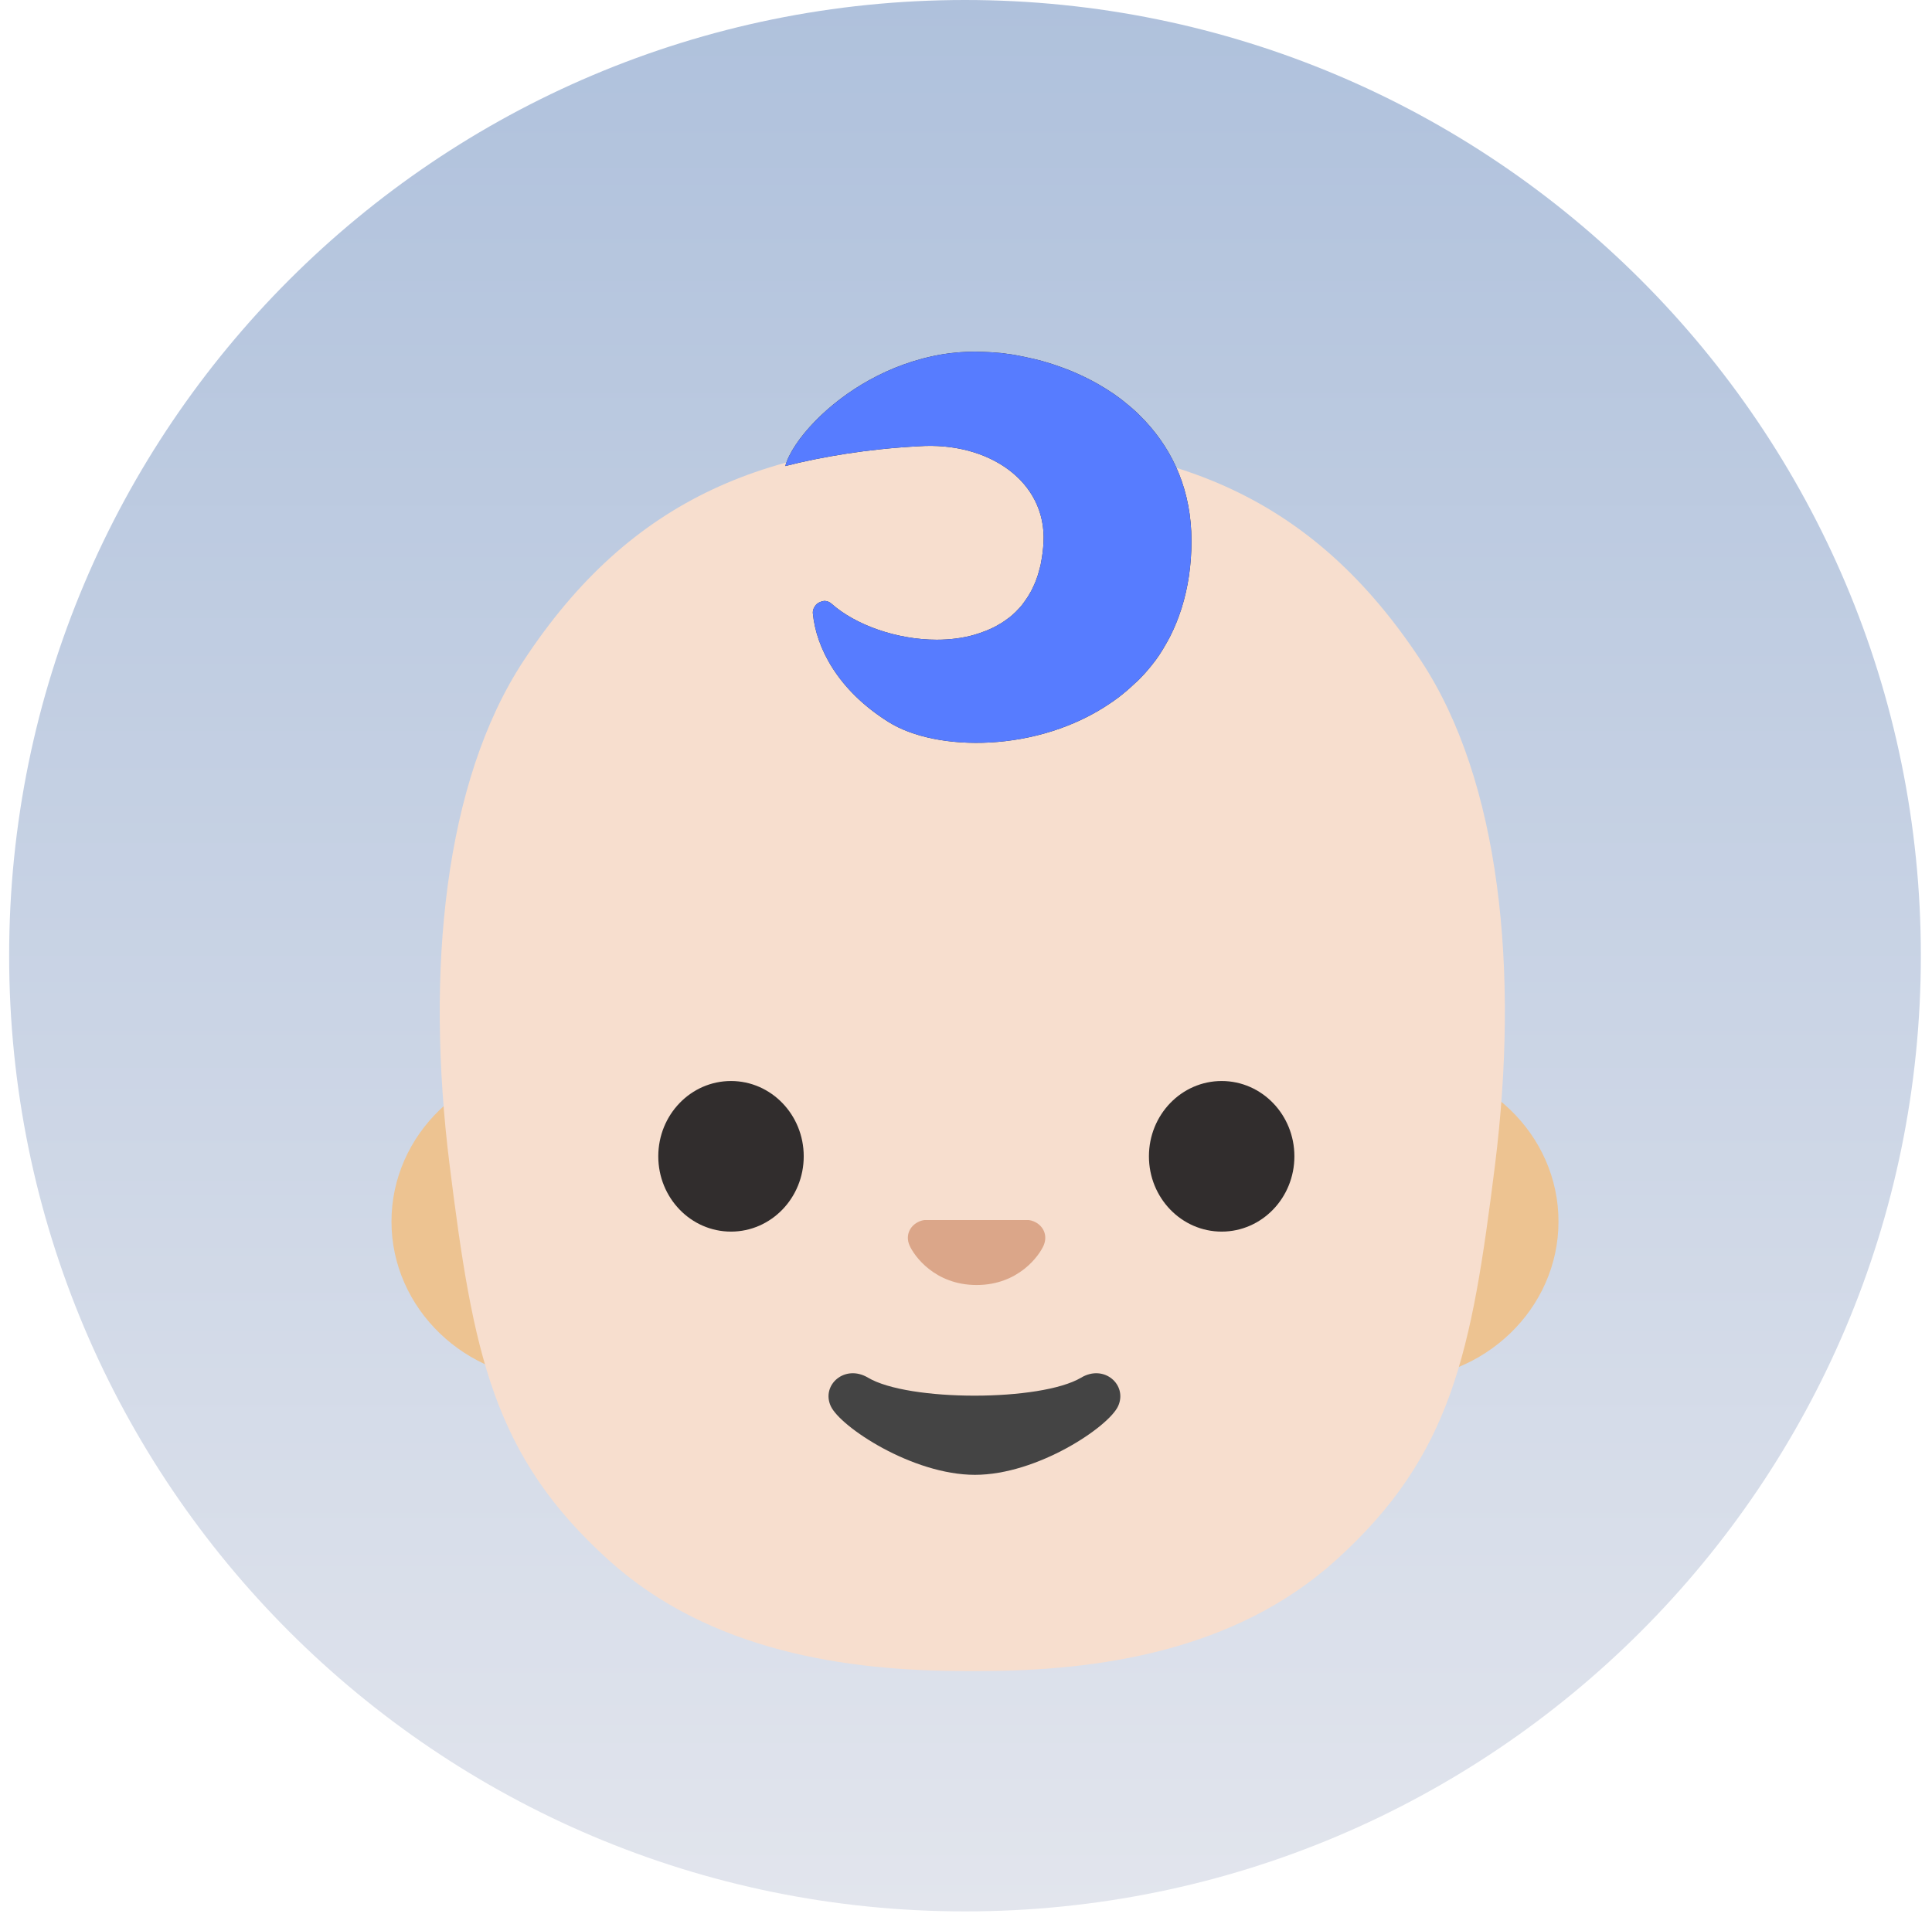
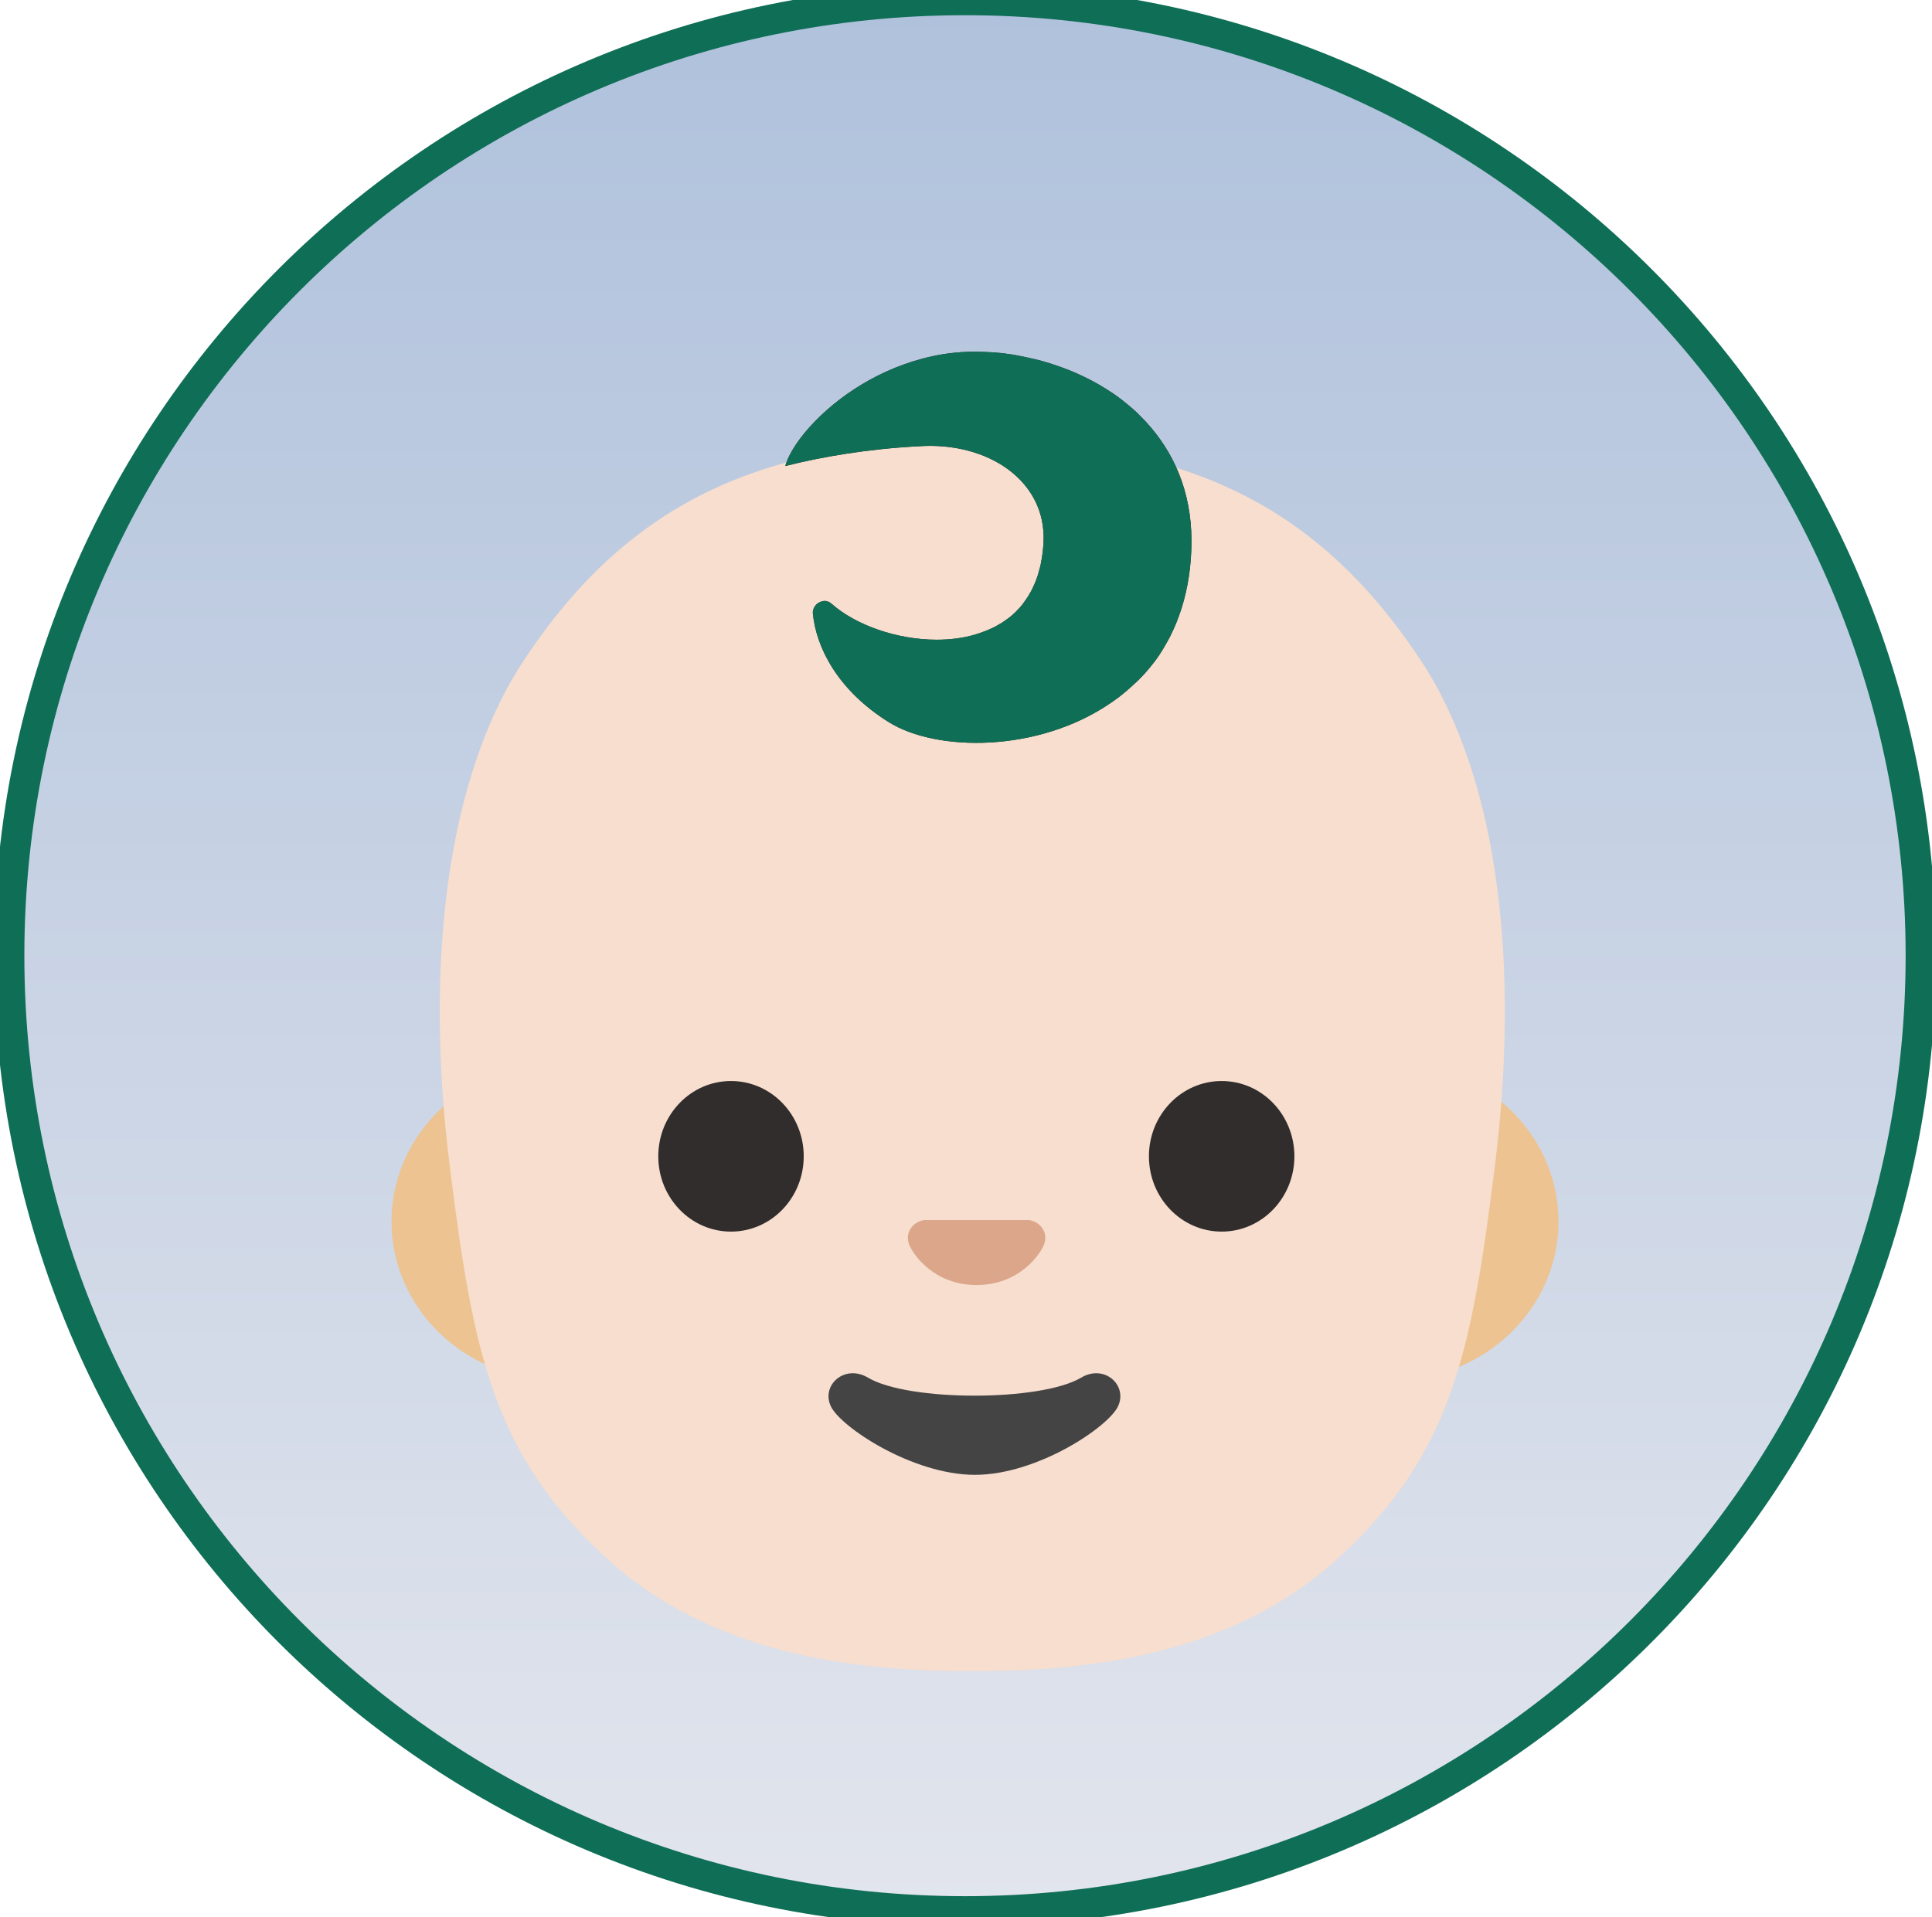
<svg xmlns="http://www.w3.org/2000/svg" width="127" height="126" viewBox="0 0 127 126" fill="none">
-   <circle cx="63.434" cy="62.833" r="62.833" fill="url(#paint0_linear_4741_2342)" />
+   <circle cx="63.434" cy="62.833" r="62.833" fill="url(#paint0_linear_4741_2342)" stroke="#0F6E56" stroke-width="2" />
  <path d="M91.646 69.91H36.535C30.596 69.91 25.734 74.588 25.734 80.313C25.734 86.03 30.596 90.715 36.535 90.715H91.646C97.585 90.715 102.447 86.038 102.447 80.313C102.454 74.588 97.592 69.91 91.646 69.91Z" fill="#EDC391" />
  <path d="M93.425 43.463C86.335 32.677 77.195 28.988 63.915 28.988C50.635 28.988 41.494 32.67 34.404 43.463C29.211 51.372 27.956 63.803 29.557 76.611C31.099 88.924 32.376 95.682 40.019 102.58C46.659 108.57 55.674 109.862 63.406 109.862H64.424C72.156 109.862 81.178 108.57 87.811 102.58C95.454 95.682 96.73 88.924 98.272 76.611C99.873 63.803 98.619 51.364 93.425 43.463Z" fill="#F7DECE" />
  <path d="M74.905 44.642C75.008 44.531 75.111 44.428 75.215 44.317C75.288 44.236 75.362 44.147 75.436 44.066C75.606 43.867 75.768 43.668 75.923 43.461L75.989 43.373C76.137 43.173 76.27 42.967 76.403 42.753C76.439 42.694 76.476 42.627 76.513 42.568C76.638 42.355 76.764 42.141 76.882 41.912C76.904 41.875 76.919 41.845 76.934 41.809C77.214 41.255 77.457 40.658 77.657 40.031L77.679 39.964C78.085 38.658 78.321 37.205 78.321 35.567C78.321 32.291 77.14 29.702 75.34 27.747C75.318 27.725 75.303 27.71 75.288 27.688C75.148 27.54 75.001 27.393 74.853 27.245L74.765 27.157C74.593 26.993 74.416 26.836 74.233 26.684C74.086 26.559 73.938 26.441 73.791 26.323C73.754 26.294 73.717 26.271 73.688 26.242L73.201 25.888C73.171 25.873 73.149 25.851 73.119 25.836C72.529 25.438 71.917 25.084 71.282 24.781C71.26 24.766 71.231 24.759 71.209 24.744C71.024 24.656 70.84 24.575 70.655 24.493L70.486 24.42C70.323 24.353 70.161 24.287 69.999 24.228C69.94 24.206 69.873 24.183 69.814 24.161C69.659 24.102 69.504 24.051 69.357 23.999L69.158 23.933C69.003 23.881 68.855 23.837 68.7 23.793C68.634 23.77 68.567 23.756 68.494 23.733C68.339 23.689 68.184 23.652 68.029 23.615L67.837 23.571C67.667 23.534 67.498 23.497 67.335 23.46C67.284 23.453 67.232 23.438 67.18 23.431C66.745 23.335 66.31 23.269 65.875 23.217C65.816 23.21 65.757 23.21 65.698 23.202C65.543 23.188 65.395 23.173 65.24 23.165C65.152 23.158 65.07 23.158 64.982 23.151C64.856 23.143 64.739 23.136 64.62 23.136C64.525 23.136 64.429 23.128 64.325 23.128C64.259 23.128 64.192 23.121 64.133 23.121H64.06C63.742 23.121 63.425 23.136 63.115 23.158C63.056 23.165 62.997 23.165 62.938 23.173C62.621 23.202 62.311 23.232 62.016 23.283C58.394 23.874 55.465 25.777 53.635 27.636C52.536 28.75 51.835 29.849 51.621 30.639H51.629C53.974 30.041 57.007 29.517 60.386 29.34C64.96 29.023 68.781 31.628 68.597 35.626C68.575 36.106 68.516 36.556 68.435 36.976L68.412 37.102C68.376 37.264 68.331 37.426 68.287 37.581C68.265 37.655 68.243 37.729 68.228 37.795C68.184 37.928 68.139 38.061 68.088 38.194C68.058 38.275 68.022 38.356 67.985 38.437C67.933 38.555 67.881 38.666 67.83 38.769C67.785 38.858 67.741 38.939 67.689 39.02C67.638 39.116 67.579 39.212 67.52 39.3C67.461 39.389 67.394 39.477 67.335 39.566C67.284 39.639 67.232 39.713 67.173 39.787C67.077 39.905 66.974 40.016 66.871 40.119C66.841 40.149 66.812 40.185 66.782 40.215C66.642 40.355 66.494 40.481 66.339 40.606C66.31 40.628 66.273 40.65 66.243 40.672C66.118 40.77 65.987 40.861 65.853 40.945C65.808 40.968 65.771 40.997 65.727 41.019C65.594 41.1 65.462 41.174 65.329 41.24C65.284 41.263 65.248 41.285 65.203 41.3C65.063 41.366 64.915 41.432 64.761 41.491C64.731 41.506 64.694 41.521 64.657 41.528C64.488 41.595 64.318 41.654 64.141 41.705C64.126 41.713 64.111 41.713 64.097 41.72C63.3 41.956 62.444 42.059 61.574 42.059C58.947 42.059 56.225 41.086 54.661 39.691C54.531 39.574 54.363 39.508 54.188 39.507C54.152 39.507 54.115 39.522 54.085 39.529C54.056 39.536 54.019 39.536 53.989 39.551C53.945 39.566 53.901 39.581 53.856 39.603C53.783 39.639 53.724 39.684 53.665 39.736C53.65 39.75 53.643 39.765 53.628 39.78C53.576 39.839 53.532 39.913 53.495 39.986C53.488 40.001 53.488 40.008 53.48 40.023C53.443 40.119 53.421 40.23 53.436 40.348C53.657 42.576 55.059 45.365 58.394 47.46C61.566 49.459 68.243 49.481 72.994 46.228L73.127 46.139C73.267 46.036 73.415 45.933 73.555 45.829C73.614 45.785 73.68 45.733 73.739 45.682C73.946 45.52 74.145 45.35 74.337 45.173L74.624 44.907C74.728 44.826 74.816 44.73 74.905 44.642Z" fill="#312D2D" />
-   <path d="M74.905 44.642C75.008 44.531 75.111 44.428 75.215 44.317C75.288 44.236 75.362 44.147 75.436 44.066C75.606 43.867 75.768 43.668 75.923 43.461L75.989 43.373C76.137 43.173 76.27 42.967 76.403 42.753C76.439 42.694 76.476 42.627 76.513 42.568C76.638 42.355 76.764 42.141 76.882 41.912C76.904 41.875 76.919 41.845 76.934 41.809C77.214 41.255 77.457 40.658 77.657 40.031L77.679 39.964C78.085 38.658 78.321 37.205 78.321 35.567C78.321 32.291 77.14 29.702 75.34 27.747C75.318 27.725 75.303 27.71 75.288 27.688C75.148 27.54 75.001 27.393 74.853 27.245L74.765 27.157C74.593 26.993 74.416 26.836 74.233 26.684C74.086 26.559 73.938 26.441 73.791 26.323C73.754 26.294 73.717 26.271 73.688 26.242L73.201 25.888C73.171 25.873 73.149 25.851 73.119 25.836C72.529 25.438 71.917 25.084 71.282 24.781C71.26 24.766 71.231 24.759 71.209 24.744C71.024 24.656 70.84 24.575 70.655 24.493L70.486 24.42C70.323 24.353 70.161 24.287 69.999 24.228C69.94 24.206 69.873 24.183 69.814 24.161C69.659 24.102 69.504 24.051 69.357 23.999L69.158 23.933C69.003 23.881 68.855 23.837 68.7 23.793C68.634 23.77 68.567 23.756 68.494 23.733C68.339 23.689 68.184 23.652 68.029 23.615L67.837 23.571C67.667 23.534 67.498 23.497 67.335 23.46C67.284 23.453 67.232 23.438 67.18 23.431C66.745 23.335 66.31 23.269 65.875 23.217C65.816 23.21 65.757 23.21 65.698 23.202C65.543 23.188 65.395 23.173 65.24 23.165C65.152 23.158 65.07 23.158 64.982 23.151C64.856 23.143 64.739 23.136 64.62 23.136C64.525 23.136 64.429 23.128 64.325 23.128C64.259 23.128 64.192 23.121 64.133 23.121H64.06C63.742 23.121 63.425 23.136 63.115 23.158C63.056 23.165 62.997 23.165 62.938 23.173C62.621 23.202 62.311 23.232 62.016 23.283C58.394 23.874 55.465 25.777 53.635 27.636C52.536 28.75 51.835 29.849 51.621 30.639H51.629C53.974 30.041 57.007 29.517 60.386 29.34C64.96 29.023 68.781 31.628 68.597 35.626C68.575 36.106 68.516 36.556 68.435 36.976L68.412 37.102C68.376 37.264 68.331 37.426 68.287 37.581C68.265 37.655 68.243 37.729 68.228 37.795C68.184 37.928 68.139 38.061 68.088 38.194C68.058 38.275 68.022 38.356 67.985 38.437C67.933 38.555 67.881 38.666 67.83 38.769C67.785 38.858 67.741 38.939 67.689 39.02C67.638 39.116 67.579 39.212 67.52 39.3C67.461 39.389 67.394 39.477 67.335 39.566C67.284 39.639 67.232 39.713 67.173 39.787C67.077 39.905 66.974 40.016 66.871 40.119C66.841 40.149 66.812 40.185 66.782 40.215C66.642 40.355 66.494 40.481 66.339 40.606C66.31 40.628 66.273 40.65 66.243 40.672C66.118 40.77 65.987 40.861 65.853 40.945C65.808 40.968 65.771 40.997 65.727 41.019C65.594 41.1 65.462 41.174 65.329 41.24C65.284 41.263 65.248 41.285 65.203 41.3C65.063 41.366 64.915 41.432 64.761 41.491C64.731 41.506 64.694 41.521 64.657 41.528C64.488 41.595 64.318 41.654 64.141 41.705C64.126 41.713 64.111 41.713 64.097 41.72C63.3 41.956 62.444 42.059 61.574 42.059C58.947 42.059 56.225 41.086 54.661 39.691C54.531 39.574 54.363 39.508 54.188 39.507C54.152 39.507 54.115 39.522 54.085 39.529C54.056 39.536 54.019 39.536 53.989 39.551C53.945 39.566 53.901 39.581 53.856 39.603C53.783 39.639 53.724 39.684 53.665 39.736C53.65 39.75 53.643 39.765 53.628 39.78C53.576 39.839 53.532 39.913 53.495 39.986C53.488 40.001 53.488 40.008 53.48 40.023C53.443 40.119 53.421 40.23 53.436 40.348C53.657 42.576 55.059 45.365 58.394 47.46C61.566 49.459 68.243 49.481 72.994 46.228L73.127 46.139C73.267 46.036 73.415 45.933 73.555 45.829C73.614 45.785 73.68 45.733 73.739 45.682C73.946 45.52 74.145 45.35 74.337 45.173L74.624 44.907C74.728 44.826 74.816 44.73 74.905 44.642Z" fill="#577CFF" />
+   <path d="M74.905 44.642C75.008 44.531 75.111 44.428 75.215 44.317C75.288 44.236 75.362 44.147 75.436 44.066C75.606 43.867 75.768 43.668 75.923 43.461L75.989 43.373C76.137 43.173 76.27 42.967 76.403 42.753C76.439 42.694 76.476 42.627 76.513 42.568C76.638 42.355 76.764 42.141 76.882 41.912C76.904 41.875 76.919 41.845 76.934 41.809C77.214 41.255 77.457 40.658 77.657 40.031L77.679 39.964C78.085 38.658 78.321 37.205 78.321 35.567C78.321 32.291 77.14 29.702 75.34 27.747C75.318 27.725 75.303 27.71 75.288 27.688C75.148 27.54 75.001 27.393 74.853 27.245L74.765 27.157C74.593 26.993 74.416 26.836 74.233 26.684C74.086 26.559 73.938 26.441 73.791 26.323C73.754 26.294 73.717 26.271 73.688 26.242L73.201 25.888C73.171 25.873 73.149 25.851 73.119 25.836C72.529 25.438 71.917 25.084 71.282 24.781C71.26 24.766 71.231 24.759 71.209 24.744C71.024 24.656 70.84 24.575 70.655 24.493L70.486 24.42C70.323 24.353 70.161 24.287 69.999 24.228C69.94 24.206 69.873 24.183 69.814 24.161C69.659 24.102 69.504 24.051 69.357 23.999L69.158 23.933C69.003 23.881 68.855 23.837 68.7 23.793C68.634 23.77 68.567 23.756 68.494 23.733C68.339 23.689 68.184 23.652 68.029 23.615L67.837 23.571C67.667 23.534 67.498 23.497 67.335 23.46C67.284 23.453 67.232 23.438 67.18 23.431C66.745 23.335 66.31 23.269 65.875 23.217C65.816 23.21 65.757 23.21 65.698 23.202C65.543 23.188 65.395 23.173 65.24 23.165C65.152 23.158 65.07 23.158 64.982 23.151C64.856 23.143 64.739 23.136 64.62 23.136C64.525 23.136 64.429 23.128 64.325 23.128C64.259 23.128 64.192 23.121 64.133 23.121H64.06C63.742 23.121 63.425 23.136 63.115 23.158C63.056 23.165 62.997 23.165 62.938 23.173C62.621 23.202 62.311 23.232 62.016 23.283C58.394 23.874 55.465 25.777 53.635 27.636C52.536 28.75 51.835 29.849 51.621 30.639H51.629C53.974 30.041 57.007 29.517 60.386 29.34C64.96 29.023 68.781 31.628 68.597 35.626C68.575 36.106 68.516 36.556 68.435 36.976L68.412 37.102C68.376 37.264 68.331 37.426 68.287 37.581C68.265 37.655 68.243 37.729 68.228 37.795C68.184 37.928 68.139 38.061 68.088 38.194C68.058 38.275 68.022 38.356 67.985 38.437C67.933 38.555 67.881 38.666 67.83 38.769C67.785 38.858 67.741 38.939 67.689 39.02C67.638 39.116 67.579 39.212 67.52 39.3C67.461 39.389 67.394 39.477 67.335 39.566C67.284 39.639 67.232 39.713 67.173 39.787C67.077 39.905 66.974 40.016 66.871 40.119C66.841 40.149 66.812 40.185 66.782 40.215C66.642 40.355 66.494 40.481 66.339 40.606C66.31 40.628 66.273 40.65 66.243 40.672C66.118 40.77 65.987 40.861 65.853 40.945C65.808 40.968 65.771 40.997 65.727 41.019C65.594 41.1 65.462 41.174 65.329 41.24C65.284 41.263 65.248 41.285 65.203 41.3C65.063 41.366 64.915 41.432 64.761 41.491C64.731 41.506 64.694 41.521 64.657 41.528C64.488 41.595 64.318 41.654 64.141 41.705C64.126 41.713 64.111 41.713 64.097 41.72C63.3 41.956 62.444 42.059 61.574 42.059C58.947 42.059 56.225 41.086 54.661 39.691C54.531 39.574 54.363 39.508 54.188 39.507C54.152 39.507 54.115 39.522 54.085 39.529C54.056 39.536 54.019 39.536 53.989 39.551C53.945 39.566 53.901 39.581 53.856 39.603C53.783 39.639 53.724 39.684 53.665 39.736C53.65 39.75 53.643 39.765 53.628 39.78C53.576 39.839 53.532 39.913 53.495 39.986C53.488 40.001 53.488 40.008 53.48 40.023C53.443 40.119 53.421 40.23 53.436 40.348C53.657 42.576 55.059 45.365 58.394 47.46C61.566 49.459 68.243 49.481 72.994 46.228L73.127 46.139C73.267 46.036 73.415 45.933 73.555 45.829C73.614 45.785 73.68 45.733 73.739 45.682C73.946 45.52 74.145 45.35 74.337 45.173L74.624 44.907C74.728 44.826 74.816 44.73 74.905 44.642Z" fill="#0F6E56" />
  <path d="M67.937 80.294C67.838 80.253 67.733 80.226 67.627 80.213H60.766C60.662 80.228 60.559 80.25 60.456 80.294C59.836 80.545 59.489 81.194 59.785 81.873C60.08 82.559 61.444 84.484 64.196 84.484C66.948 84.484 68.313 82.559 68.608 81.873C68.896 81.187 68.556 80.545 67.937 80.294Z" fill="#DBA689" />
  <path d="M48.052 80.973C50.693 80.973 52.833 78.757 52.833 76.023C52.833 73.289 50.693 71.072 48.052 71.072C45.412 71.072 43.272 73.289 43.272 76.023C43.272 78.757 45.412 80.973 48.052 80.973Z" fill="#312D2D" />
  <path d="M80.306 80.973C82.946 80.973 85.087 78.757 85.087 76.023C85.087 73.289 82.946 71.072 80.306 71.072C77.666 71.072 75.525 73.289 75.525 76.023C75.525 78.757 77.666 80.973 80.306 80.973Z" fill="#312D2D" />
  <path d="M71.068 90.575C68.412 92.154 59.706 92.154 57.058 90.575C55.531 89.668 53.974 91.055 54.608 92.442C55.228 93.807 59.979 96.964 64.088 96.964C68.191 96.964 72.883 93.807 73.502 92.442C74.129 91.055 72.588 89.668 71.068 90.575Z" fill="#444444" />
  <defs>
    <linearGradient id="paint0_linear_4741_2342" x1="63.434" y1="0" x2="63.434" y2="125.665" gradientUnits="userSpaceOnUse">
      <stop stop-color="#AFC1DC" />
      <stop offset="1" stop-color="#E2E5ED" />
    </linearGradient>
  </defs>
</svg>
